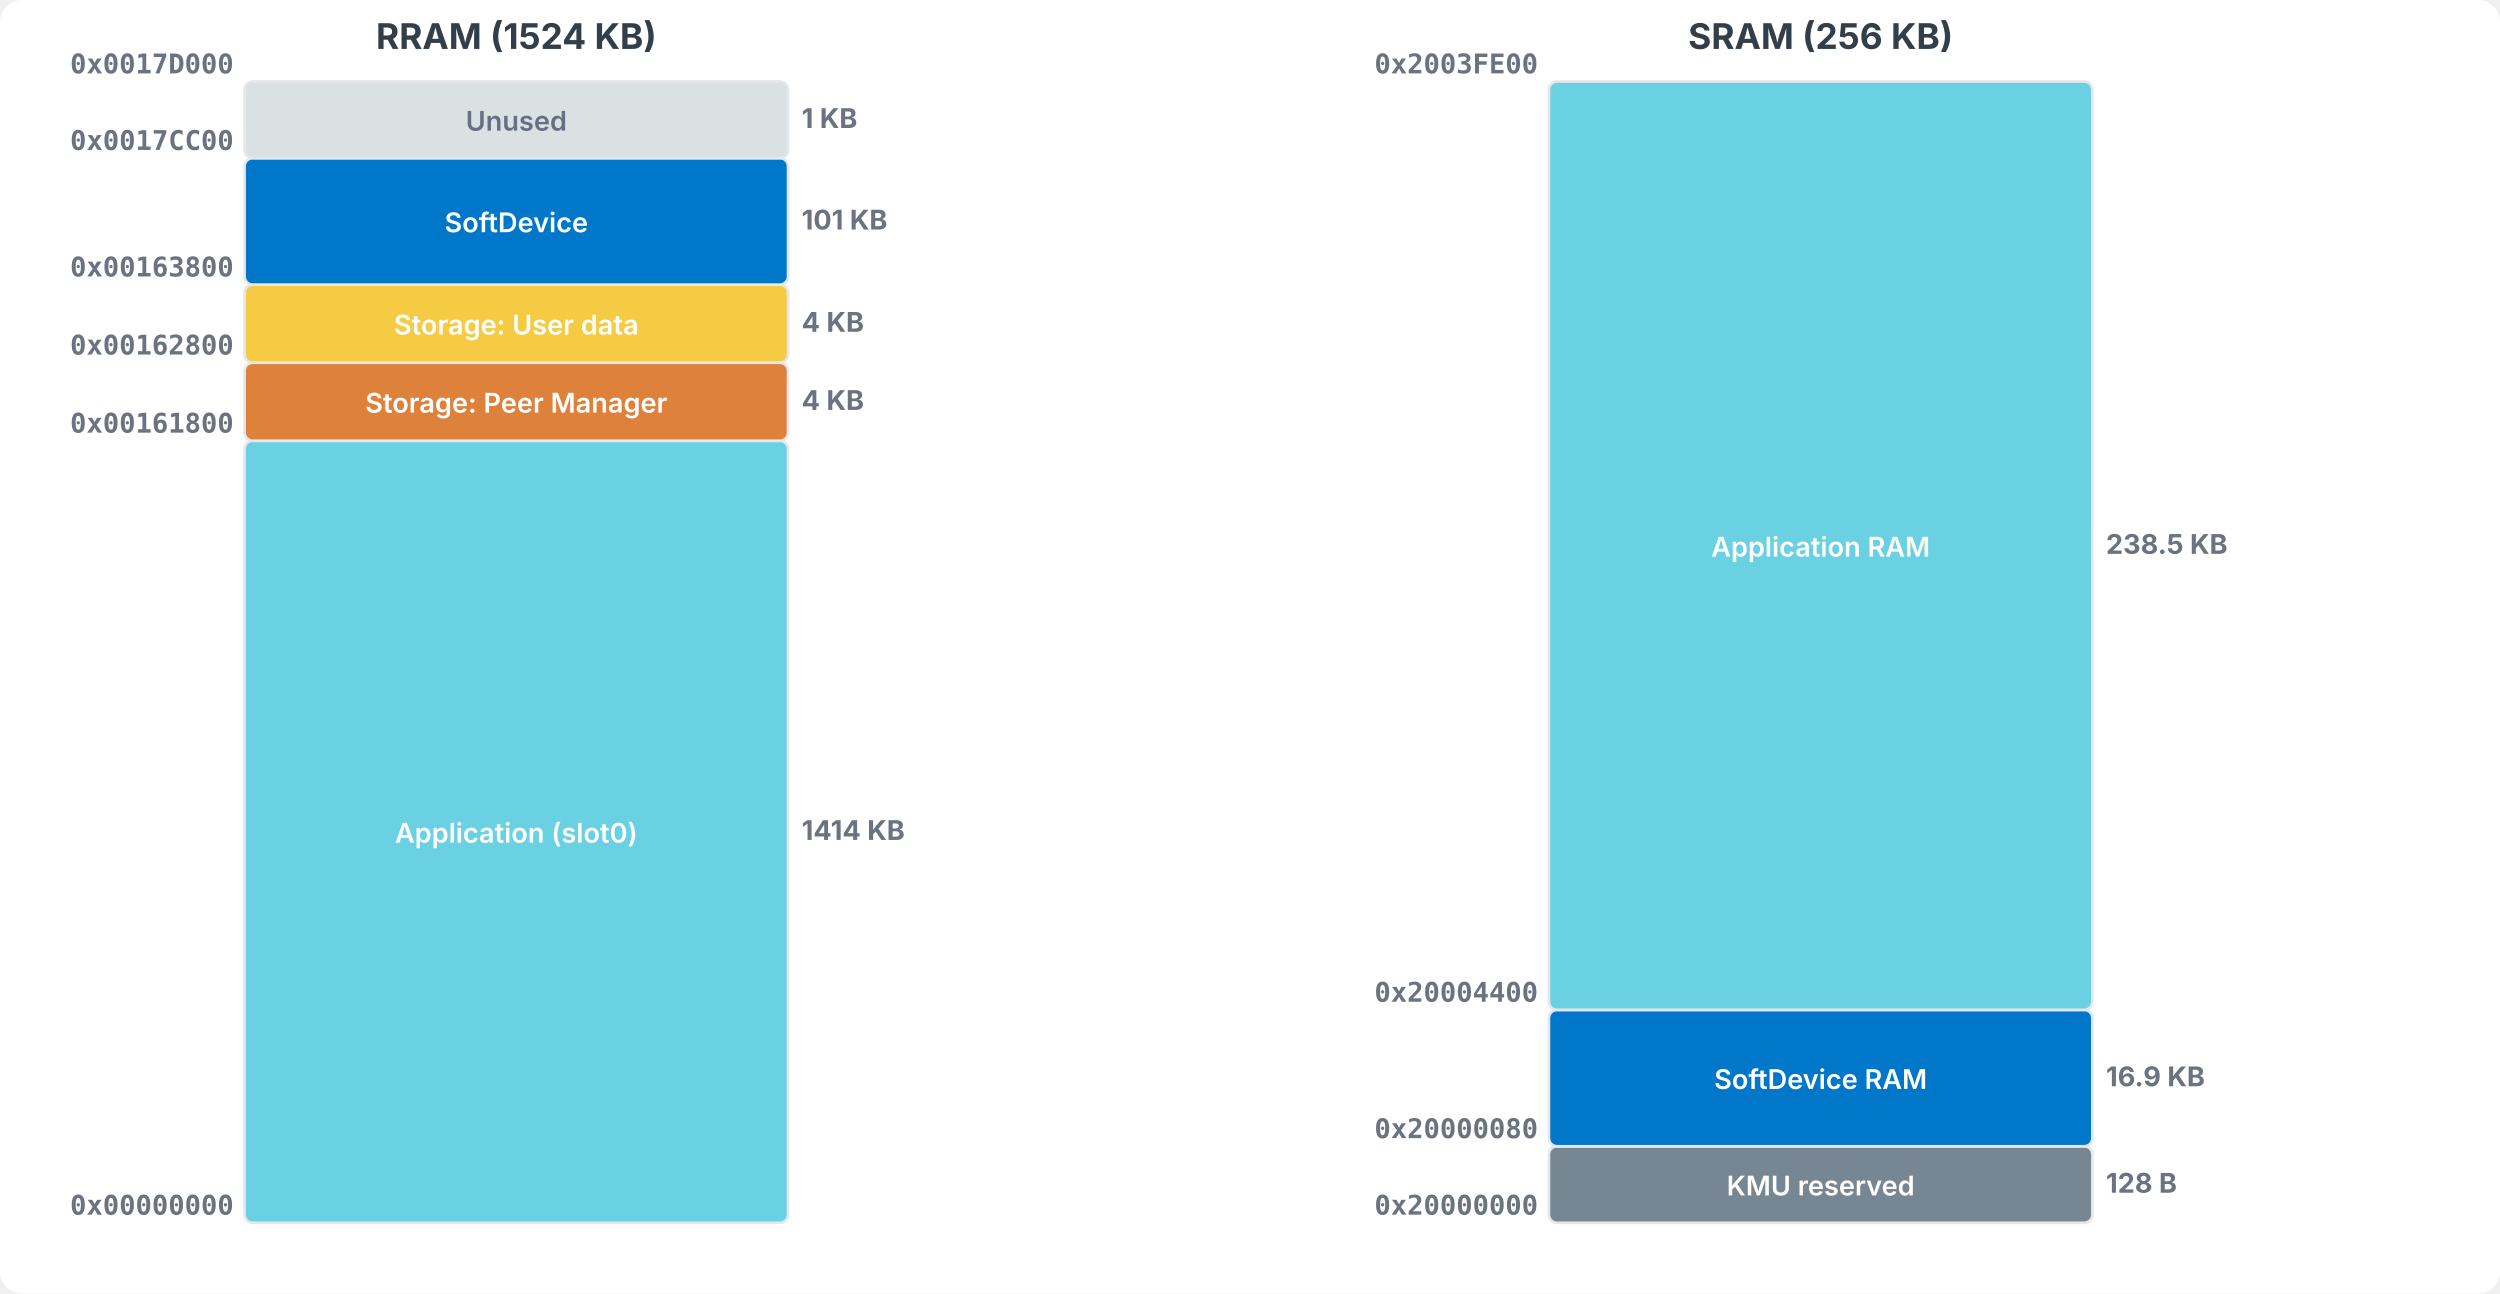
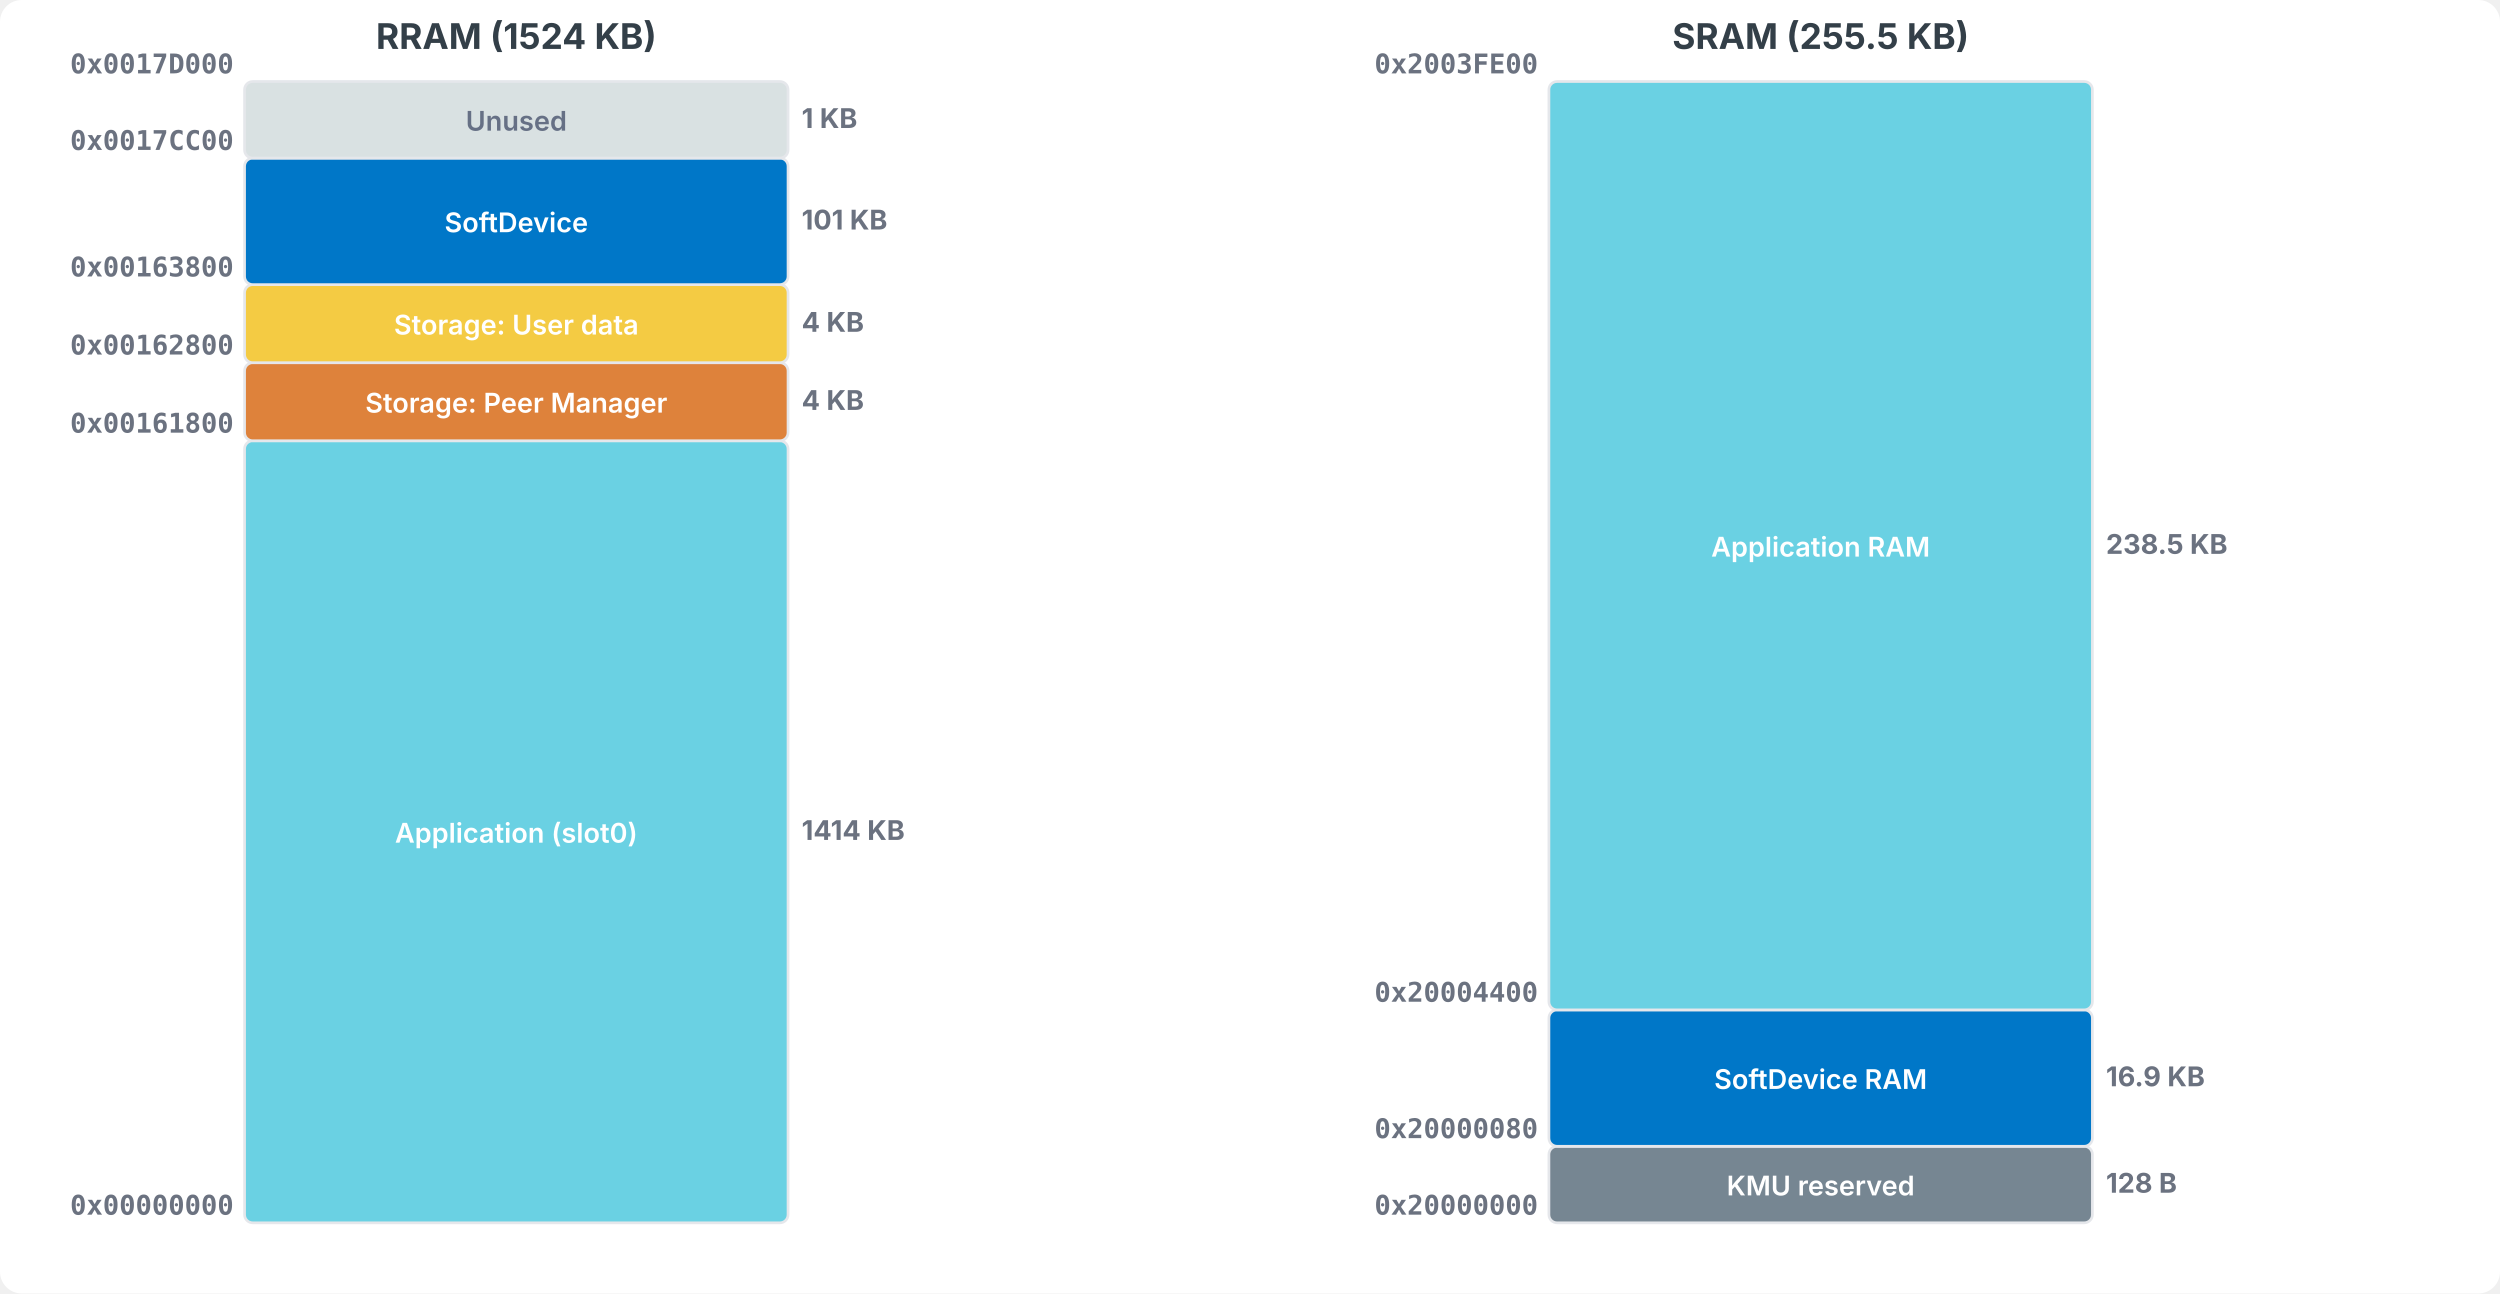
<svg xmlns="http://www.w3.org/2000/svg" viewBox="0 0 920 476" width="920" height="476" font-family="Inter, -apple-system, sans-serif">
  <rect width="100%" height="100%" fill="#ffffff" rx="8" />
  <text x="190.0" y="18" text-anchor="middle" font-size="13" font-weight="bold" fill="#333f48">RRAM (1524 KB)</text>
  <rect x="90" y="162.21" width="200" height="287.79" fill="#6ad1e3" rx="3" stroke="#e5e7eb" stroke-width="1" />
  <text x="190.0" y="310.105" text-anchor="middle" font-size="10" font-weight="600" fill="#fff">Application (slot0)</text>
  <text x="86" y="447.0" text-anchor="end" font-size="10" font-weight="bold" font-family="monospace" fill="#6b7280">0x00000000</text>
  <text x="295" y="309.105" text-anchor="start" font-size="10" font-weight="bold" fill="#6b7280">1414 KB</text>
  <rect x="90" y="133.475" width="200" height="28.735" fill="#de823b" rx="3" stroke="#e5e7eb" stroke-width="1" />
  <text x="190.0" y="151.843" text-anchor="middle" font-size="10" font-weight="600" fill="#fff">Storage: Peer Manager</text>
  <text x="86" y="159.21" text-anchor="end" font-size="10" font-weight="bold" font-family="monospace" fill="#6b7280">0x00161800</text>
  <text x="295" y="150.843" text-anchor="start" font-size="10" font-weight="bold" fill="#6b7280">4 KB</text>
  <rect x="90" y="104.74" width="200" height="28.735" fill="#f4cb43" rx="3" stroke="#e5e7eb" stroke-width="1" />
  <text x="190.0" y="123.108" text-anchor="middle" font-size="10" font-weight="600" fill="#fff">Storage: User data</text>
  <text x="86" y="130.475" text-anchor="end" font-size="10" font-weight="bold" font-family="monospace" fill="#6b7280">0x00162800</text>
  <text x="295" y="122.108" text-anchor="start" font-size="10" font-weight="bold" fill="#6b7280">4 KB</text>
  <rect x="90" y="58.184" width="200" height="46.556" fill="#0077c8" rx="3" stroke="#e5e7eb" stroke-width="1" />
  <text x="190.0" y="85.462" text-anchor="middle" font-size="10" font-weight="600" fill="#fff">SoftDevice</text>
  <text x="86" y="101.74" text-anchor="end" font-size="10" font-weight="bold" font-family="monospace" fill="#6b7280">0x00163800</text>
  <text x="295" y="84.462" text-anchor="start" font-size="10" font-weight="bold" fill="#6b7280">101 KB</text>
  <rect x="90" y="30.0" width="200" height="28.184" fill="#d9e1e2" rx="3" stroke="#e5e7eb" stroke-width="1" />
  <text x="190.0" y="48.092" text-anchor="middle" font-size="10" font-weight="600" fill="#667085">Unused</text>
  <text x="86" y="55.184" text-anchor="end" font-size="10" font-weight="bold" font-family="monospace" fill="#6b7280">0x0017CC00</text>
  <text x="295" y="47.092" text-anchor="start" font-size="10" font-weight="bold" fill="#6b7280">1 KB</text>
  <text x="86" y="27.0" text-anchor="end" font-size="10" font-weight="bold" font-family="monospace" fill="#6b7280">0x0017D000</text>
-   <text x="670.0" y="18" text-anchor="middle" font-size="13" font-weight="bold" fill="#333f48">SRAM (256 KB)</text>
+   <text x="670.0" y="18" text-anchor="middle" font-size="13" font-weight="bold" fill="#333f48">SRAM (255.5 KB)</text>
  <rect x="570" y="421.836" width="200" height="28.164" fill="#768692" rx="3" stroke="#e5e7eb" stroke-width="1" />
  <text x="670.0" y="439.918" text-anchor="middle" font-size="10" font-weight="600" fill="#fff">KMU reserved</text>
  <text x="566" y="447.0" text-anchor="end" font-size="10" font-weight="bold" font-family="monospace" fill="#6b7280">0x20000000</text>
  <text x="775" y="438.918" text-anchor="start" font-size="10" font-weight="bold" fill="#6b7280">128 B</text>
  <rect x="570" y="371.644" width="200" height="50.192" fill="#0077c8" rx="3" stroke="#e5e7eb" stroke-width="1" />
  <text x="670.0" y="400.74" text-anchor="middle" font-size="10" font-weight="600" fill="#fff">SoftDevice RAM</text>
  <text x="566" y="418.836" text-anchor="end" font-size="10" font-weight="bold" font-family="monospace" fill="#6b7280">0x20000080</text>
  <text x="775" y="399.74" text-anchor="start" font-size="10" font-weight="bold" fill="#6b7280">16.9 KB</text>
  <rect x="570" y="30.0" width="200" height="341.644" fill="#6ad1e3" rx="3" stroke="#e5e7eb" stroke-width="1" />
  <text x="670.0" y="204.822" text-anchor="middle" font-size="10" font-weight="600" fill="#fff">Application RAM</text>
  <text x="566" y="368.644" text-anchor="end" font-size="10" font-weight="bold" font-family="monospace" fill="#6b7280">0x20004400</text>
  <text x="775" y="203.822" text-anchor="start" font-size="10" font-weight="bold" fill="#6b7280">238.5 KB</text>
  <text x="566" y="27.0" text-anchor="end" font-size="10" font-weight="bold" font-family="monospace" fill="#6b7280">0x2003FE00</text>
</svg>
